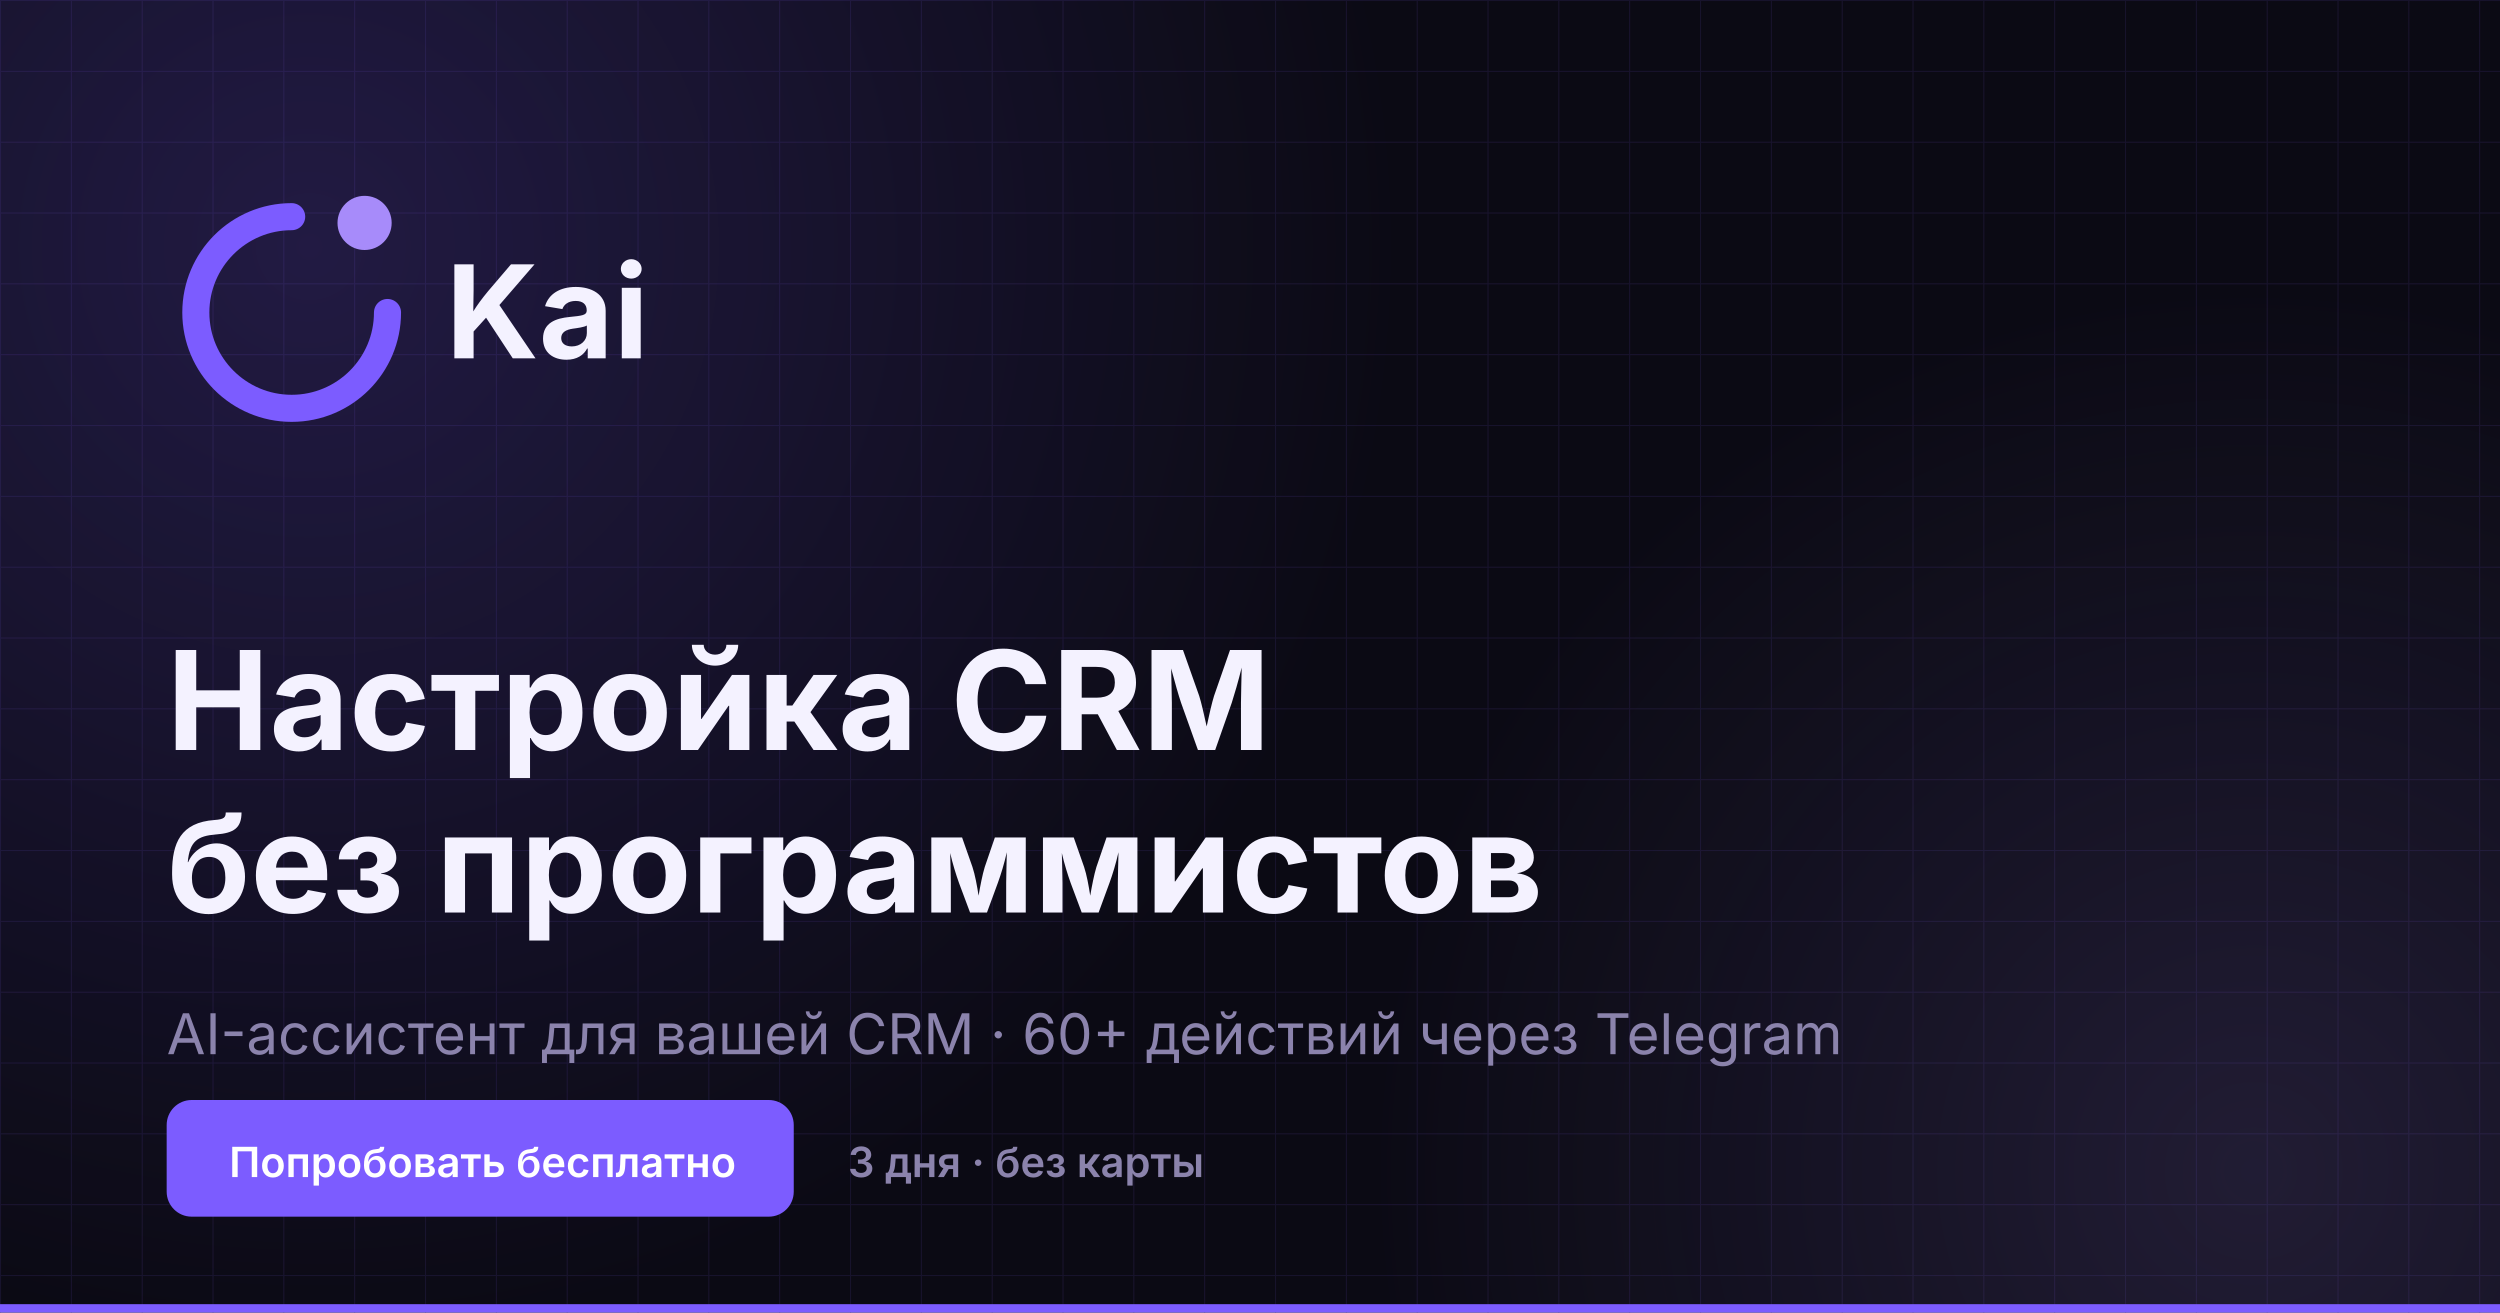
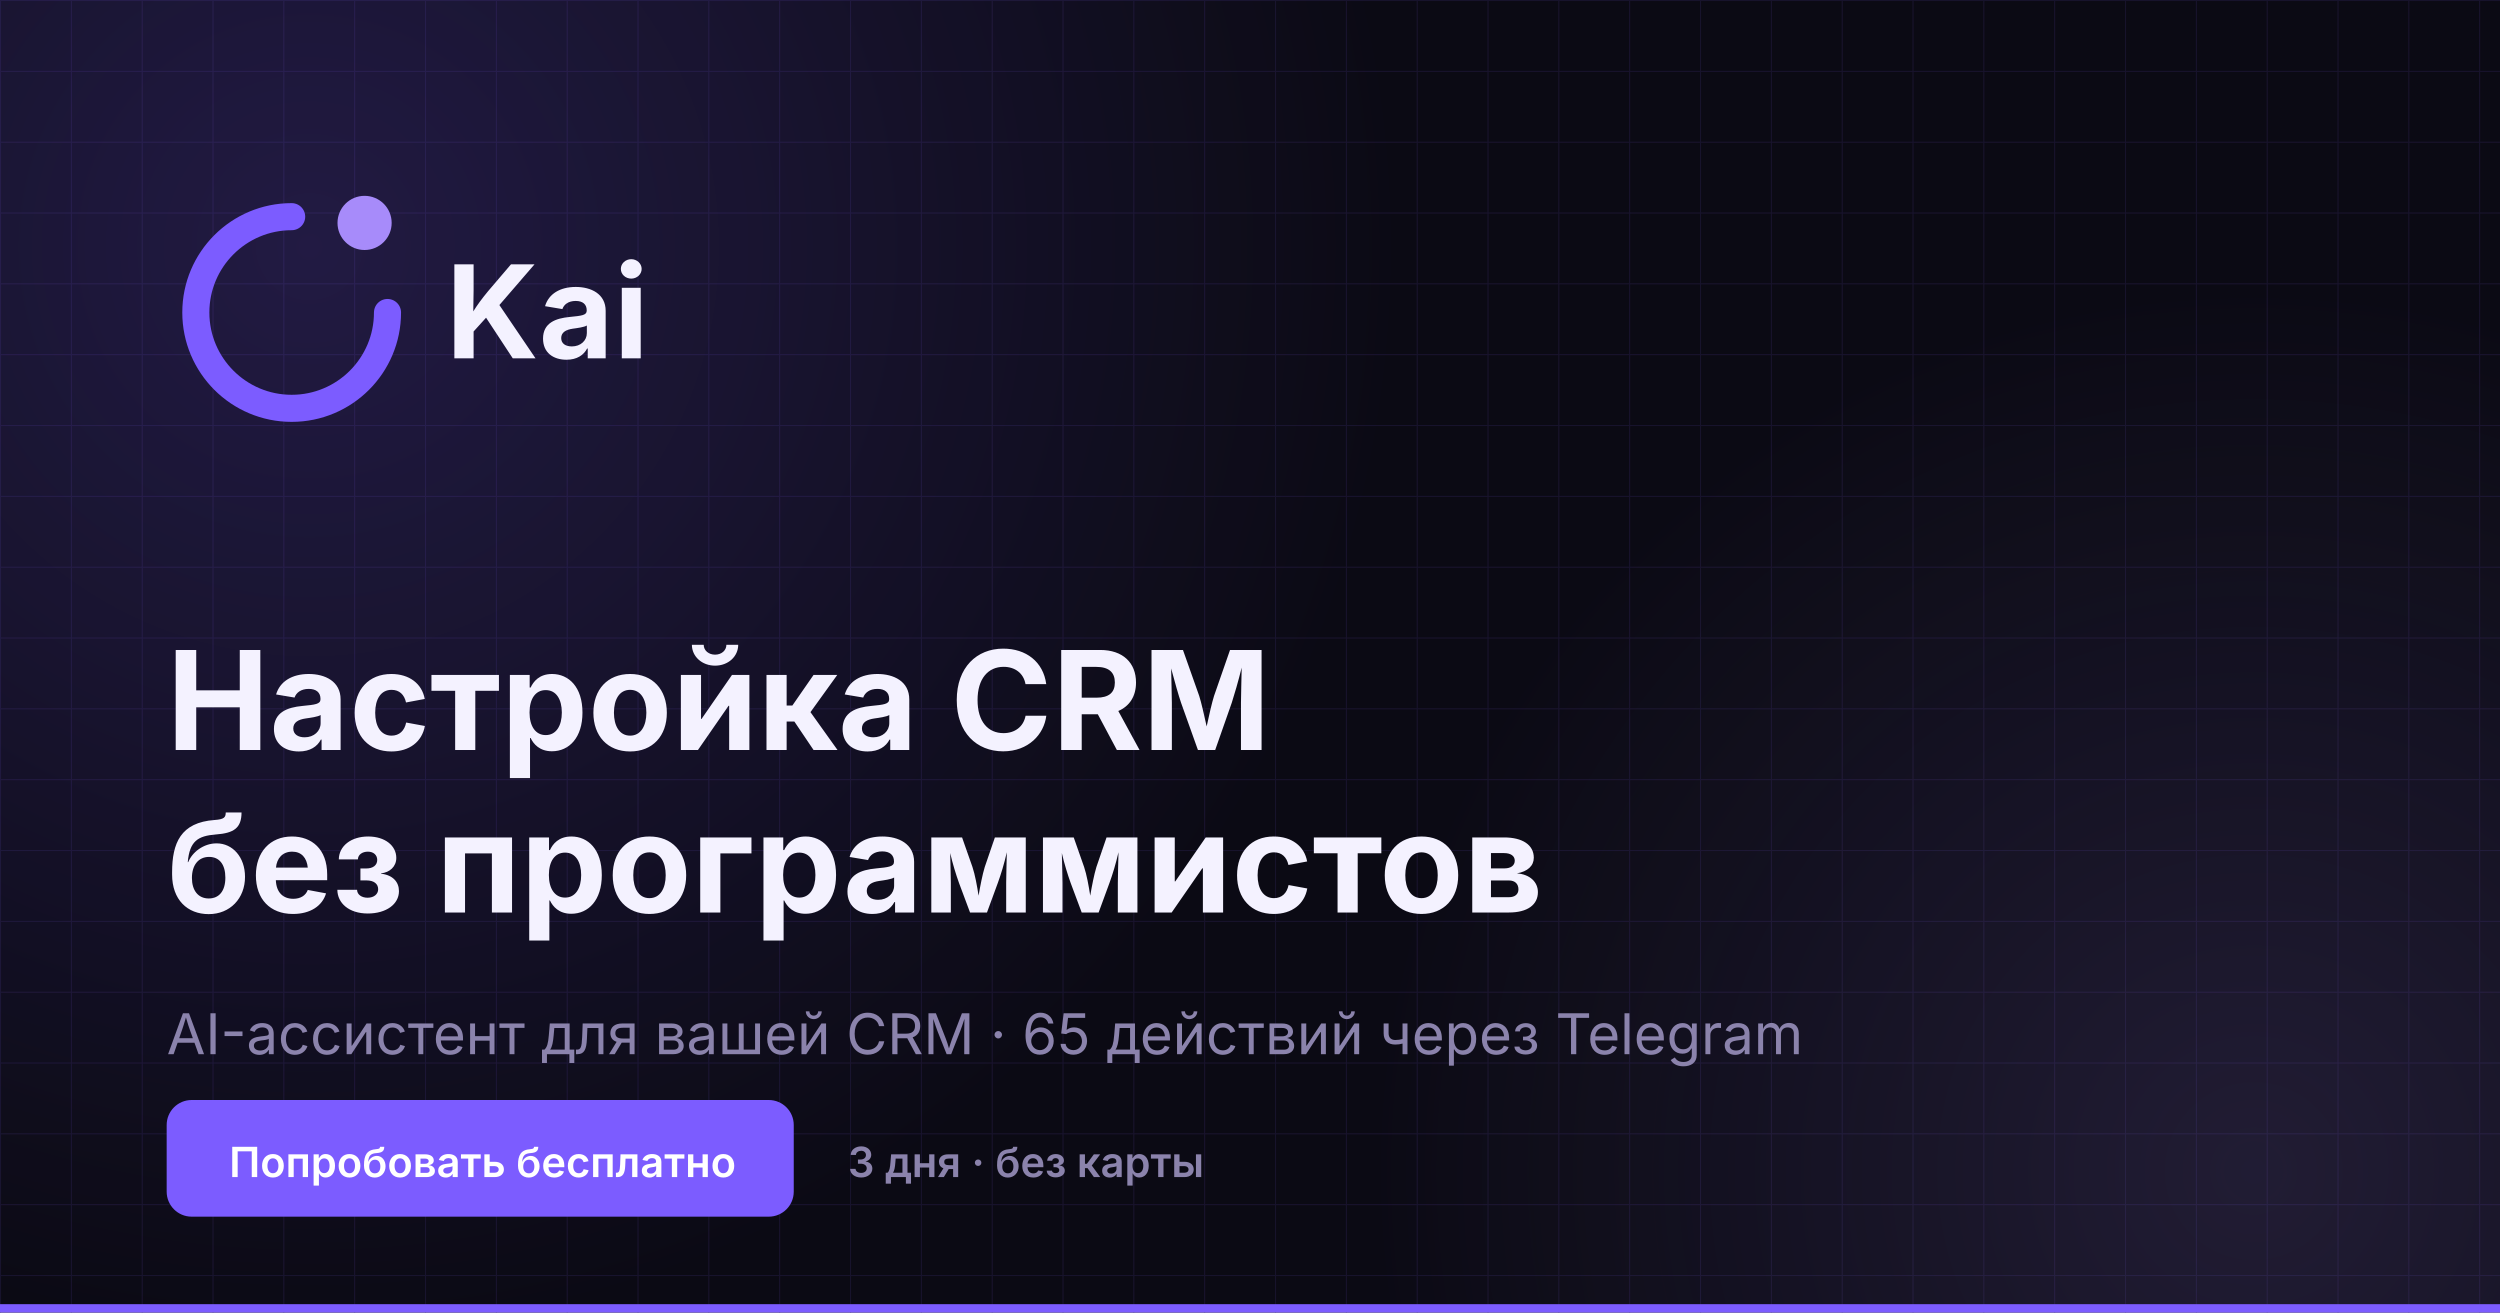
<svg xmlns="http://www.w3.org/2000/svg" width="1200" height="630" viewBox="0 0 1200 630">
  <defs>
    <radialGradient id="glow1" cx="0.5" cy="0.5" r="0.5">
      <stop offset="0%" stop-color="#7C5CFF" stop-opacity="0.20" />
      <stop offset="100%" stop-color="#7C5CFF" stop-opacity="0" />
    </radialGradient>
    <radialGradient id="glow2" cx="0.5" cy="0.5" r="0.5">
      <stop offset="0%" stop-color="#A78BFA" stop-opacity="0.14" />
      <stop offset="100%" stop-color="#A78BFA" stop-opacity="0" />
    </radialGradient>
    <pattern id="grid" width="34" height="34" patternUnits="userSpaceOnUse">
      <path d="M34 0H0v34" fill="none" stroke="#241D45" stroke-width="1" stroke-opacity="0.5" />
    </pattern>
  </defs>
  <rect width="1200" height="630" fill="#0B0A14" />
  <rect width="1200" height="630" fill="url(#grid)" />
  <circle cx="150" cy="120" r="520" fill="url(#glow1)" />
  <circle cx="1080" cy="560" r="420" fill="url(#glow2)" />
  <path d="M140 104a46 46 0 1 0 46 46" stroke="#7C5CFF" stroke-width="13" stroke-linecap="round" fill="none" />
  <circle cx="175" cy="107" r="13" fill="#A78BFA" />
  <text x="214" y="172" font-family="Inter,system-ui,sans-serif" font-weight="700" font-size="62" fill="#F4F2FF">Kai</text>
  <text x="80" y="360" font-family="Inter,system-ui,sans-serif" font-weight="700" font-size="66" fill="#F4F2FF">Настройка CRM</text>
  <text x="80" y="438" font-family="Inter,system-ui,sans-serif" font-weight="700" font-size="66" fill="#F4F2FF">без программистов</text>
-   <text x="80" y="506" font-family="Inter,system-ui,sans-serif" font-weight="400" font-size="27" fill="#8B83AC">AI-ассистент для вашей CRM · 60+ действий через Telegram</text>
+   <text x="80" y="506" font-family="Inter,system-ui,sans-serif" font-weight="400" font-size="27" fill="#8B83AC">AI-ассистент для вашей CRM · 65 действий через Telegram</text>
  <rect x="80" y="528" width="301" height="56" rx="12" fill="#7C5CFF" />
  <text x="110" y="565" font-family="Inter,system-ui,sans-serif" font-weight="600" font-size="20" fill="#FFFFFF">Попробовать бесплатно</text>
  <text x="407" y="565" font-family="Inter,system-ui,sans-serif" font-weight="600" font-size="20" fill="#8B83AC">3 дня · без карты</text>
  <rect x="0" y="626" width="1200" height="4" fill="#7C5CFF" />
</svg>
